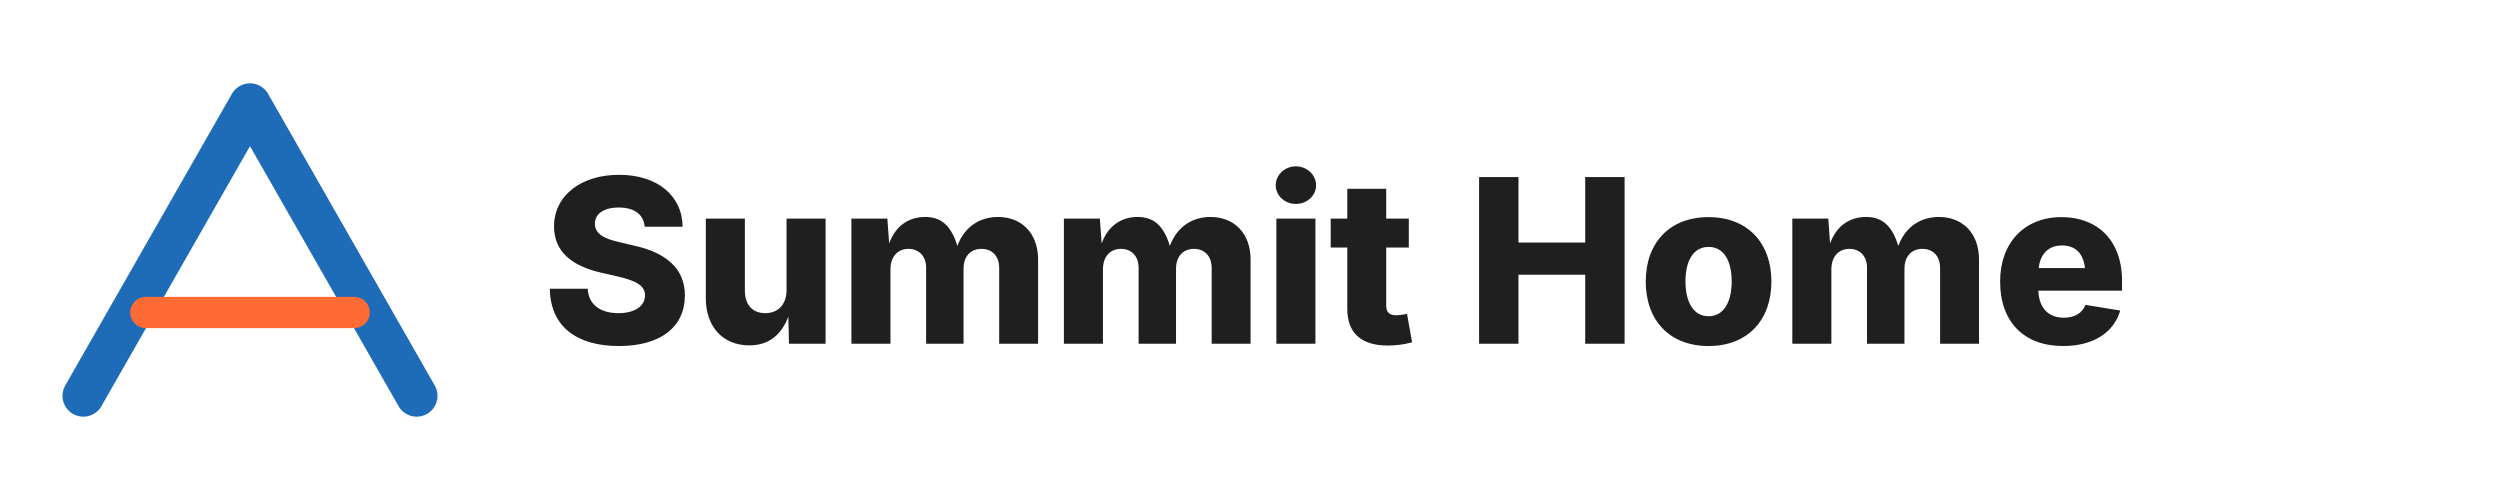
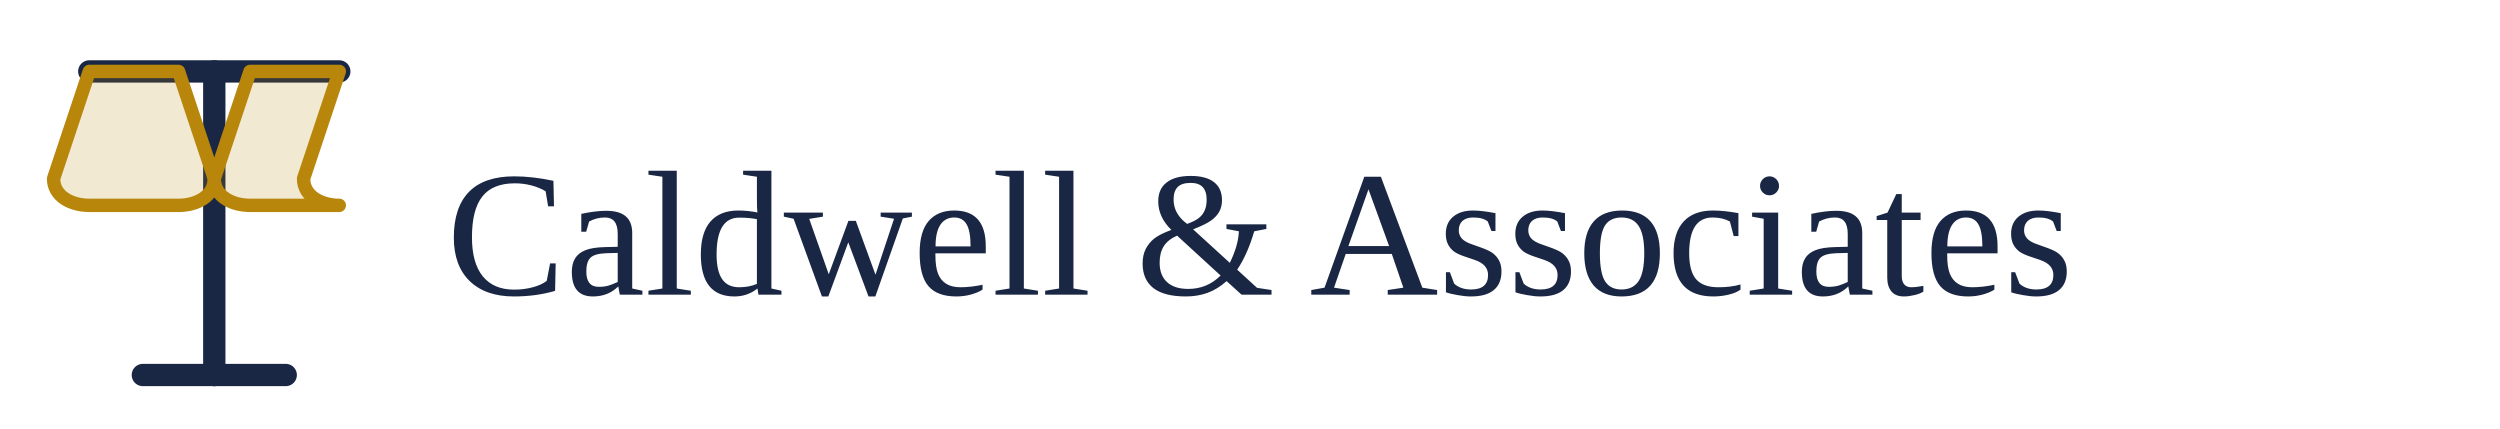
- <svg xmlns="http://www.w3.org/2000/svg" viewBox="0 0 240 48" fill="none">
-   <path d="M8 38L24 10L40 38" stroke="#1e6bb8" stroke-width="4" stroke-linecap="round" stroke-linejoin="round" />
-   <path d="M14 30H34" stroke="#ff6b35" stroke-width="3" stroke-linecap="round" />
-   <text x="52" y="33" font-family="system-ui, -apple-system, sans-serif" font-weight="800" font-size="22" fill="#1f1f1f">Summit Home</text>
+ <svg xmlns="http://www.w3.org/2000/svg" viewBox="0 0 280 48" fill="none">
+   <line x1="24" y1="8" x2="24" y2="42" stroke="#1a2744" stroke-width="2.5" stroke-linecap="round" />
+   <line x1="10" y1="8" x2="38" y2="8" stroke="#1a2744" stroke-width="2.5" stroke-linecap="round" />
+   <path d="M10 8L6 20 C6 22 8 23 10 23 L20 23 C22 23 24 22 24 20 L20 8Z" fill="#b8860b" fill-opacity="0.18" stroke="#b8860b" stroke-width="1.5" stroke-linejoin="round" />
+   <path d="M38 8L34 20 C34 22 36 23 38 23 L28 23 C26 23 24 22 24 20 L28 8Z" fill="#b8860b" fill-opacity="0.18" stroke="#b8860b" stroke-width="1.5" stroke-linejoin="round" />
+   <line x1="24" y1="42" x2="16" y2="42" stroke="#1a2744" stroke-width="2.5" stroke-linecap="round" />
+   <line x1="24" y1="42" x2="32" y2="42" stroke="#1a2744" stroke-width="2.5" stroke-linecap="round" />
+   <text x="50" y="33" font-family="Georgia, 'Times New Roman', serif" font-weight="400" font-size="20" fill="#1a2744">Caldwell &amp; Associates</text>
</svg>
